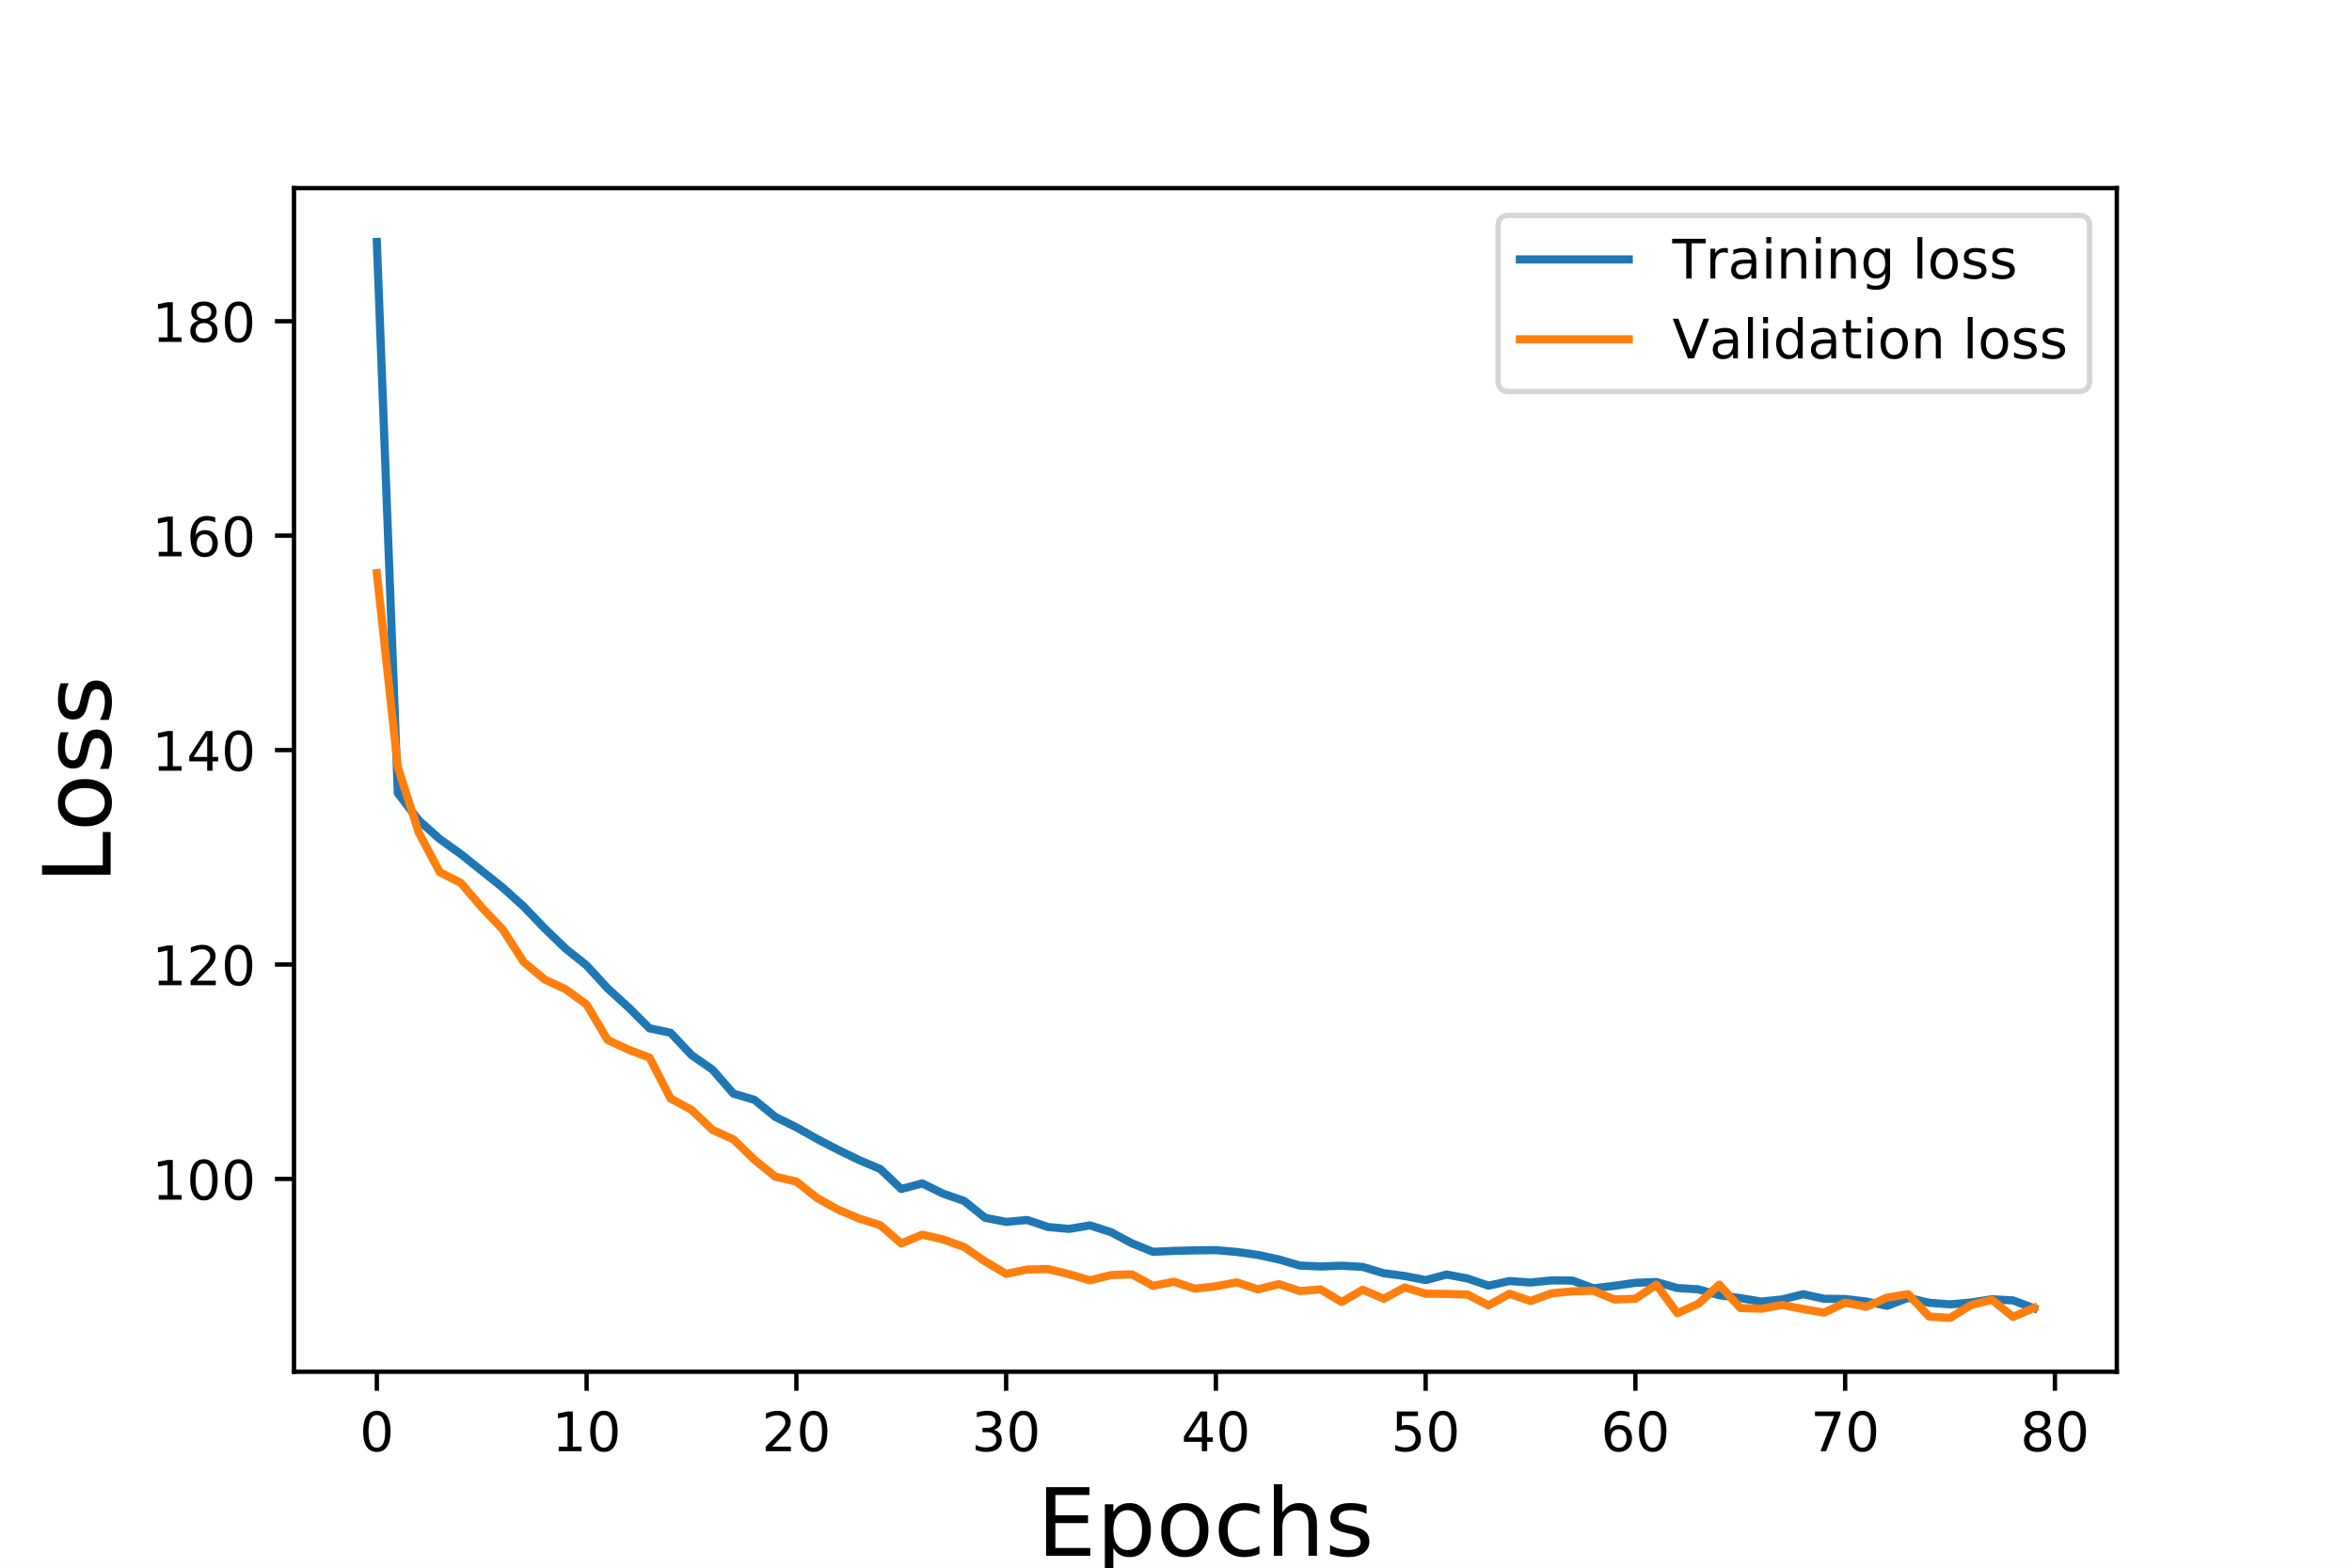
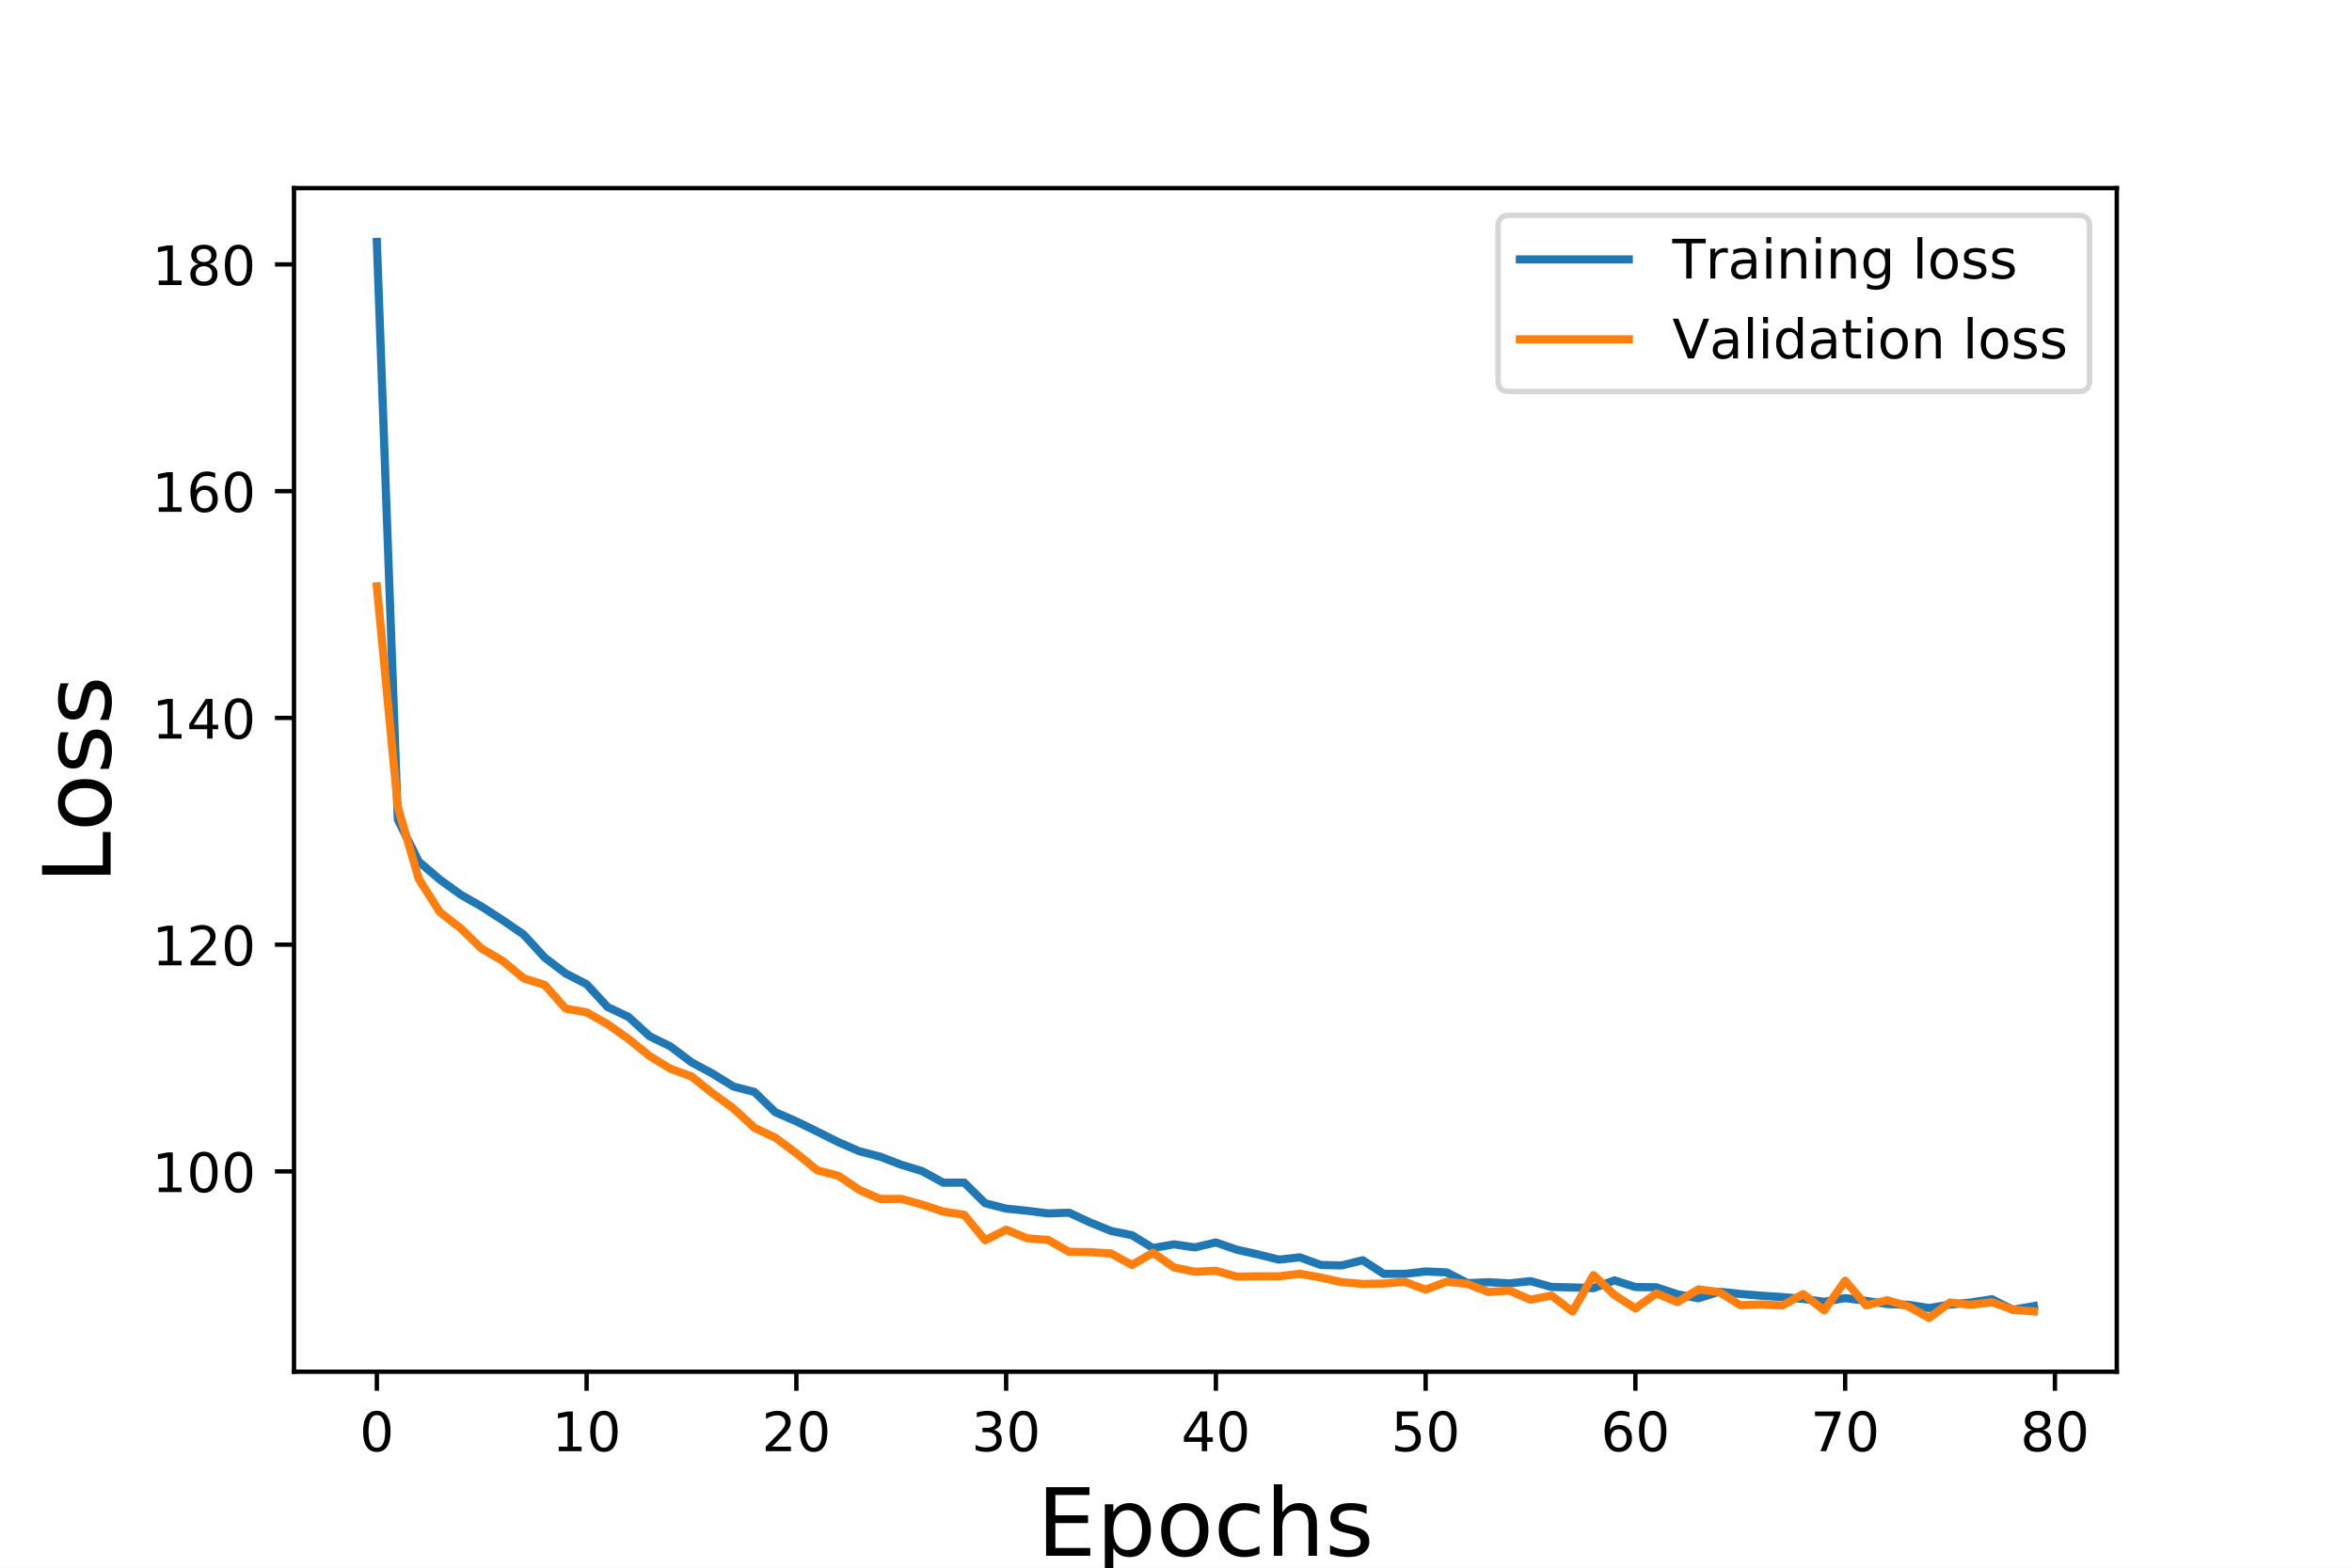
<svg xmlns="http://www.w3.org/2000/svg" xmlns:xlink="http://www.w3.org/1999/xlink" height="288pt" version="1.1" viewBox="0 0 432 288" width="432pt">
  <defs>
    <style type="text/css">
*{stroke-linecap:butt;stroke-linejoin:round;}
  </style>
  </defs>
  <g id="figure_1">
    <g id="patch_1">
      <path d="M 0 288 L 432 288 L 432 0 L 0 0 z " style="fill:#ffffff;" />
    </g>
    <g id="axes_1">
      <g id="patch_2">
        <path d="M 54 252 L 388.8 252 L 388.8 34.56 L 54 34.56 z " style="fill:#ffffff;" />
      </g>
      <g id="matplotlib.axis_1">
        <g id="xtick_1">
          <g id="line2d_1">
            <defs>
-               <path d="M 0 0 L 0 3.5 " id="m589d634027" style="stroke:#000000;stroke-width:0.8;" />
-             </defs>
-             <g>
-               <use style="stroke:#000000;stroke-width:0.8;" x="69.218" xlink:href="#m589d634027" y="252" />
+               <path d="M 0 0 L 0 3.5 " id="md4dbf71b27" style="stroke:#000000;stroke-width:0.8;" />
+             </defs>
+             <g>
+               <use style="stroke:#000000;stroke-width:0.8;" x="69.218" xlink:href="#md4dbf71b27" y="252" />
            </g>
          </g>
          <g id="text_1">
            <defs>
              <path d="M 31.781 66.406 Q 24.172 66.406 20.328 58.906 Q 16.5 51.422 16.5 36.375 Q 16.5 21.391 20.328 13.891 Q 24.172 6.391 31.781 6.391 Q 39.453 6.391 43.281 13.891 Q 47.125 21.391 47.125 36.375 Q 47.125 51.422 43.281 58.906 Q 39.453 66.406 31.781 66.406 z M 31.781 74.219 Q 44.047 74.219 50.516 64.516 Q 56.984 54.828 56.984 36.375 Q 56.984 17.969 50.516 8.266 Q 44.047 -1.422 31.781 -1.422 Q 19.531 -1.422 13.062 8.266 Q 6.594 17.969 6.594 36.375 Q 6.594 54.828 13.062 64.516 Q 19.531 74.219 31.781 74.219 z " id="DejaVuSans-48" />
            </defs>
            <g transform="translate(66.03693 266.5984)scale(0.1 -0.1)">
              <use xlink:href="#DejaVuSans-48" />
            </g>
          </g>
        </g>
        <g id="xtick_2">
          <g id="line2d_2">
            <g>
-               <use style="stroke:#000000;stroke-width:0.8;" x="107.745" xlink:href="#m589d634027" y="252" />
+               <use style="stroke:#000000;stroke-width:0.8;" x="107.745" xlink:href="#md4dbf71b27" y="252" />
            </g>
          </g>
          <g id="text_2">
            <defs>
              <path d="M 12.406 8.297 L 28.516 8.297 L 28.516 63.922 L 10.984 60.406 L 10.984 69.391 L 28.422 72.906 L 38.281 72.906 L 38.281 8.297 L 54.391 8.297 L 54.391 0 L 12.406 0 z " id="DejaVuSans-49" />
            </defs>
            <g transform="translate(101.3827 266.5984)scale(0.1 -0.1)">
              <use xlink:href="#DejaVuSans-49" />
              <use x="63.623" xlink:href="#DejaVuSans-48" />
            </g>
          </g>
        </g>
        <g id="xtick_3">
          <g id="line2d_3">
            <g>
-               <use style="stroke:#000000;stroke-width:0.8;" x="146.272" xlink:href="#m589d634027" y="252" />
+               <use style="stroke:#000000;stroke-width:0.8;" x="146.272" xlink:href="#md4dbf71b27" y="252" />
            </g>
          </g>
          <g id="text_3">
            <defs>
              <path d="M 19.188 8.297 L 53.609 8.297 L 53.609 0 L 7.328 0 L 7.328 8.297 Q 12.938 14.109 22.625 23.891 Q 32.328 33.688 34.812 36.531 Q 39.547 41.844 41.422 45.531 Q 43.312 49.219 43.312 52.781 Q 43.312 58.594 39.234 62.25 Q 35.156 65.922 28.609 65.922 Q 23.969 65.922 18.812 64.312 Q 13.672 62.703 7.812 59.422 L 7.812 69.391 Q 13.766 71.781 18.938 73 Q 24.125 74.219 28.422 74.219 Q 39.75 74.219 46.484 68.547 Q 53.219 62.891 53.219 53.422 Q 53.219 48.922 51.531 44.891 Q 49.859 40.875 45.406 35.406 Q 44.188 33.984 37.641 27.219 Q 31.109 20.453 19.188 8.297 z " id="DejaVuSans-50" />
            </defs>
            <g transform="translate(139.9098 266.5984)scale(0.1 -0.1)">
              <use xlink:href="#DejaVuSans-50" />
              <use x="63.623" xlink:href="#DejaVuSans-48" />
            </g>
          </g>
        </g>
        <g id="xtick_4">
          <g id="line2d_4">
            <g>
-               <use style="stroke:#000000;stroke-width:0.8;" x="184.799" xlink:href="#m589d634027" y="252" />
+               <use style="stroke:#000000;stroke-width:0.8;" x="184.799" xlink:href="#md4dbf71b27" y="252" />
            </g>
          </g>
          <g id="text_4">
            <defs>
              <path d="M 40.578 39.312 Q 47.656 37.797 51.625 33 Q 55.609 28.219 55.609 21.188 Q 55.609 10.406 48.188 4.484 Q 40.766 -1.422 27.094 -1.422 Q 22.516 -1.422 17.656 -0.516 Q 12.797 0.391 7.625 2.203 L 7.625 11.719 Q 11.719 9.328 16.594 8.109 Q 21.484 6.891 26.812 6.891 Q 36.078 6.891 40.938 10.547 Q 45.797 14.203 45.797 21.188 Q 45.797 27.641 41.281 31.266 Q 36.766 34.906 28.719 34.906 L 20.219 34.906 L 20.219 43.016 L 29.109 43.016 Q 36.375 43.016 40.234 45.922 Q 44.094 48.828 44.094 54.297 Q 44.094 59.906 40.109 62.906 Q 36.141 65.922 28.719 65.922 Q 24.656 65.922 20.016 65.031 Q 15.375 64.156 9.812 62.312 L 9.812 71.094 Q 15.438 72.656 20.344 73.438 Q 25.25 74.219 29.594 74.219 Q 40.828 74.219 47.359 69.109 Q 53.906 64.016 53.906 55.328 Q 53.906 49.266 50.438 45.094 Q 46.969 40.922 40.578 39.312 z " id="DejaVuSans-51" />
            </defs>
            <g transform="translate(178.4368 266.5984)scale(0.1 -0.1)">
              <use xlink:href="#DejaVuSans-51" />
              <use x="63.623" xlink:href="#DejaVuSans-48" />
            </g>
          </g>
        </g>
        <g id="xtick_5">
          <g id="line2d_5">
            <g>
-               <use style="stroke:#000000;stroke-width:0.8;" x="223.326" xlink:href="#m589d634027" y="252" />
+               <use style="stroke:#000000;stroke-width:0.8;" x="223.326" xlink:href="#md4dbf71b27" y="252" />
            </g>
          </g>
          <g id="text_5">
            <defs>
              <path d="M 37.797 64.312 L 12.891 25.391 L 37.797 25.391 z M 35.203 72.906 L 47.609 72.906 L 47.609 25.391 L 58.016 25.391 L 58.016 17.188 L 47.609 17.188 L 47.609 0 L 37.797 0 L 37.797 17.188 L 4.891 17.188 L 4.891 26.703 z " id="DejaVuSans-52" />
            </defs>
            <g transform="translate(216.9639 266.5984)scale(0.1 -0.1)">
              <use xlink:href="#DejaVuSans-52" />
              <use x="63.623" xlink:href="#DejaVuSans-48" />
            </g>
          </g>
        </g>
        <g id="xtick_6">
          <g id="line2d_6">
            <g>
-               <use style="stroke:#000000;stroke-width:0.8;" x="261.853" xlink:href="#m589d634027" y="252" />
+               <use style="stroke:#000000;stroke-width:0.8;" x="261.853" xlink:href="#md4dbf71b27" y="252" />
            </g>
          </g>
          <g id="text_6">
            <defs>
              <path d="M 10.797 72.906 L 49.516 72.906 L 49.516 64.594 L 19.828 64.594 L 19.828 46.734 Q 21.969 47.469 24.109 47.828 Q 26.266 48.188 28.422 48.188 Q 40.625 48.188 47.75 41.5 Q 54.891 34.812 54.891 23.391 Q 54.891 11.625 47.562 5.094 Q 40.234 -1.422 26.906 -1.422 Q 22.312 -1.422 17.547 -0.641 Q 12.797 0.141 7.719 1.703 L 7.719 11.625 Q 12.109 9.234 16.797 8.062 Q 21.484 6.891 26.703 6.891 Q 35.156 6.891 40.078 11.328 Q 45.016 15.766 45.016 23.391 Q 45.016 31 40.078 35.438 Q 35.156 39.891 26.703 39.891 Q 22.75 39.891 18.812 39.016 Q 14.891 38.141 10.797 36.281 z " id="DejaVuSans-53" />
            </defs>
            <g transform="translate(255.4909 266.5984)scale(0.1 -0.1)">
              <use xlink:href="#DejaVuSans-53" />
              <use x="63.623" xlink:href="#DejaVuSans-48" />
            </g>
          </g>
        </g>
        <g id="xtick_7">
          <g id="line2d_7">
            <g>
-               <use style="stroke:#000000;stroke-width:0.8;" x="300.38" xlink:href="#m589d634027" y="252" />
+               <use style="stroke:#000000;stroke-width:0.8;" x="300.38" xlink:href="#md4dbf71b27" y="252" />
            </g>
          </g>
          <g id="text_7">
            <defs>
              <path d="M 33.016 40.375 Q 26.375 40.375 22.484 35.828 Q 18.609 31.297 18.609 23.391 Q 18.609 15.531 22.484 10.953 Q 26.375 6.391 33.016 6.391 Q 39.656 6.391 43.531 10.953 Q 47.406 15.531 47.406 23.391 Q 47.406 31.297 43.531 35.828 Q 39.656 40.375 33.016 40.375 z M 52.594 71.297 L 52.594 62.312 Q 48.875 64.062 45.094 64.984 Q 41.312 65.922 37.594 65.922 Q 27.828 65.922 22.672 59.328 Q 17.531 52.734 16.797 39.406 Q 19.672 43.656 24.016 45.922 Q 28.375 48.188 33.594 48.188 Q 44.578 48.188 50.953 41.516 Q 57.328 34.859 57.328 23.391 Q 57.328 12.156 50.688 5.359 Q 44.047 -1.422 33.016 -1.422 Q 20.359 -1.422 13.672 8.266 Q 6.984 17.969 6.984 36.375 Q 6.984 53.656 15.188 63.938 Q 23.391 74.219 37.203 74.219 Q 40.922 74.219 44.703 73.484 Q 48.484 72.75 52.594 71.297 z " id="DejaVuSans-54" />
            </defs>
            <g transform="translate(294.0179 266.5984)scale(0.1 -0.1)">
              <use xlink:href="#DejaVuSans-54" />
              <use x="63.623" xlink:href="#DejaVuSans-48" />
            </g>
          </g>
        </g>
        <g id="xtick_8">
          <g id="line2d_8">
            <g>
-               <use style="stroke:#000000;stroke-width:0.8;" x="338.907" xlink:href="#m589d634027" y="252" />
+               <use style="stroke:#000000;stroke-width:0.8;" x="338.907" xlink:href="#md4dbf71b27" y="252" />
            </g>
          </g>
          <g id="text_8">
            <defs>
              <path d="M 8.203 72.906 L 55.078 72.906 L 55.078 68.703 L 28.609 0 L 18.312 0 L 43.219 64.594 L 8.203 64.594 z " id="DejaVuSans-55" />
            </defs>
            <g transform="translate(332.545 266.5984)scale(0.1 -0.1)">
              <use xlink:href="#DejaVuSans-55" />
              <use x="63.623" xlink:href="#DejaVuSans-48" />
            </g>
          </g>
        </g>
        <g id="xtick_9">
          <g id="line2d_9">
            <g>
-               <use style="stroke:#000000;stroke-width:0.8;" x="377.435" xlink:href="#m589d634027" y="252" />
+               <use style="stroke:#000000;stroke-width:0.8;" x="377.435" xlink:href="#md4dbf71b27" y="252" />
            </g>
          </g>
          <g id="text_9">
            <defs>
              <path d="M 31.781 34.625 Q 24.75 34.625 20.719 30.859 Q 16.703 27.094 16.703 20.516 Q 16.703 13.922 20.719 10.156 Q 24.75 6.391 31.781 6.391 Q 38.812 6.391 42.859 10.172 Q 46.922 13.969 46.922 20.516 Q 46.922 27.094 42.891 30.859 Q 38.875 34.625 31.781 34.625 z M 21.922 38.812 Q 15.578 40.375 12.031 44.719 Q 8.5 49.078 8.5 55.328 Q 8.5 64.062 14.719 69.141 Q 20.953 74.219 31.781 74.219 Q 42.672 74.219 48.875 69.141 Q 55.078 64.062 55.078 55.328 Q 55.078 49.078 51.531 44.719 Q 48 40.375 41.703 38.812 Q 48.828 37.156 52.797 32.312 Q 56.781 27.484 56.781 20.516 Q 56.781 9.906 50.312 4.234 Q 43.844 -1.422 31.781 -1.422 Q 19.734 -1.422 13.25 4.234 Q 6.781 9.906 6.781 20.516 Q 6.781 27.484 10.781 32.312 Q 14.797 37.156 21.922 38.812 z M 18.312 54.391 Q 18.312 48.734 21.844 45.562 Q 25.391 42.391 31.781 42.391 Q 38.141 42.391 41.719 45.562 Q 45.312 48.734 45.312 54.391 Q 45.312 60.062 41.719 63.234 Q 38.141 66.406 31.781 66.406 Q 25.391 66.406 21.844 63.234 Q 18.312 60.062 18.312 54.391 z " id="DejaVuSans-56" />
            </defs>
            <g transform="translate(371.072 266.5984)scale(0.1 -0.1)">
              <use xlink:href="#DejaVuSans-56" />
              <use x="63.623" xlink:href="#DejaVuSans-48" />
            </g>
          </g>
        </g>
        <g id="text_10">
          <defs>
            <path d="M 9.812 72.906 L 55.906 72.906 L 55.906 64.594 L 19.672 64.594 L 19.672 43.016 L 54.391 43.016 L 54.391 34.719 L 19.672 34.719 L 19.672 8.297 L 56.781 8.297 L 56.781 0 L 9.812 0 z " id="DejaVuSans-69" />
            <path d="M 18.109 8.203 L 18.109 -20.797 L 9.078 -20.797 L 9.078 54.688 L 18.109 54.688 L 18.109 46.391 Q 20.953 51.266 25.266 53.625 Q 29.594 56 35.594 56 Q 45.562 56 51.781 48.094 Q 58.016 40.188 58.016 27.297 Q 58.016 14.406 51.781 6.484 Q 45.562 -1.422 35.594 -1.422 Q 29.594 -1.422 25.266 0.953 Q 20.953 3.328 18.109 8.203 z M 48.688 27.297 Q 48.688 37.203 44.609 42.844 Q 40.531 48.484 33.406 48.484 Q 26.266 48.484 22.188 42.844 Q 18.109 37.203 18.109 27.297 Q 18.109 17.391 22.188 11.75 Q 26.266 6.109 33.406 6.109 Q 40.531 6.109 44.609 11.75 Q 48.688 17.391 48.688 27.297 z " id="DejaVuSans-112" />
            <path d="M 30.609 48.391 Q 23.391 48.391 19.188 42.75 Q 14.984 37.109 14.984 27.297 Q 14.984 17.484 19.156 11.844 Q 23.344 6.203 30.609 6.203 Q 37.797 6.203 41.984 11.859 Q 46.188 17.531 46.188 27.297 Q 46.188 37.016 41.984 42.703 Q 37.797 48.391 30.609 48.391 z M 30.609 56 Q 42.328 56 49.016 48.375 Q 55.719 40.766 55.719 27.297 Q 55.719 13.875 49.016 6.219 Q 42.328 -1.422 30.609 -1.422 Q 18.844 -1.422 12.172 6.219 Q 5.516 13.875 5.516 27.297 Q 5.516 40.766 12.172 48.375 Q 18.844 56 30.609 56 z " id="DejaVuSans-111" />
            <path d="M 48.781 52.594 L 48.781 44.188 Q 44.969 46.297 41.141 47.344 Q 37.312 48.391 33.406 48.391 Q 24.656 48.391 19.812 42.844 Q 14.984 37.312 14.984 27.297 Q 14.984 17.281 19.812 11.734 Q 24.656 6.203 33.406 6.203 Q 37.312 6.203 41.141 7.25 Q 44.969 8.297 48.781 10.406 L 48.781 2.094 Q 45.016 0.344 40.984 -0.531 Q 36.969 -1.422 32.422 -1.422 Q 20.062 -1.422 12.781 6.344 Q 5.516 14.109 5.516 27.297 Q 5.516 40.672 12.859 48.328 Q 20.219 56 33.016 56 Q 37.156 56 41.109 55.141 Q 45.062 54.297 48.781 52.594 z " id="DejaVuSans-99" />
            <path d="M 54.891 33.016 L 54.891 0 L 45.906 0 L 45.906 32.719 Q 45.906 40.484 42.875 44.328 Q 39.844 48.188 33.797 48.188 Q 26.516 48.188 22.312 43.547 Q 18.109 38.922 18.109 30.906 L 18.109 0 L 9.078 0 L 9.078 75.984 L 18.109 75.984 L 18.109 46.188 Q 21.344 51.125 25.703 53.562 Q 30.078 56 35.797 56 Q 45.219 56 50.047 50.172 Q 54.891 44.344 54.891 33.016 z " id="DejaVuSans-104" />
            <path d="M 44.281 53.078 L 44.281 44.578 Q 40.484 46.531 36.375 47.5 Q 32.281 48.484 27.875 48.484 Q 21.188 48.484 17.844 46.438 Q 14.5 44.391 14.5 40.281 Q 14.5 37.156 16.891 35.375 Q 19.281 33.594 26.516 31.984 L 29.594 31.297 Q 39.156 29.25 43.188 25.516 Q 47.219 21.781 47.219 15.094 Q 47.219 7.469 41.188 3.016 Q 35.156 -1.422 24.609 -1.422 Q 20.219 -1.422 15.453 -0.562 Q 10.688 0.297 5.422 2 L 5.422 11.281 Q 10.406 8.688 15.234 7.391 Q 20.062 6.109 24.812 6.109 Q 31.156 6.109 34.562 8.281 Q 37.984 10.453 37.984 14.406 Q 37.984 18.062 35.516 20.016 Q 33.062 21.969 24.703 23.781 L 21.578 24.516 Q 13.234 26.266 9.516 29.906 Q 5.812 33.547 5.812 39.891 Q 5.812 47.609 11.281 51.797 Q 16.75 56 26.812 56 Q 31.781 56 36.172 55.266 Q 40.578 54.547 44.281 53.078 z " id="DejaVuSans-115" />
          </defs>
          <g transform="translate(190.4418 285.8082)scale(0.1728 -0.1728)">
            <use xlink:href="#DejaVuSans-69" />
            <use x="63.184" xlink:href="#DejaVuSans-112" />
            <use x="126.66" xlink:href="#DejaVuSans-111" />
            <use x="187.842" xlink:href="#DejaVuSans-99" />
            <use x="242.822" xlink:href="#DejaVuSans-104" />
            <use x="306.201" xlink:href="#DejaVuSans-115" />
          </g>
        </g>
      </g>
      <g id="matplotlib.axis_2">
        <g id="ytick_1">
          <g id="line2d_10">
            <defs>
-               <path d="M 0 0 L -3.5 0 " id="md27f966675" style="stroke:#000000;stroke-width:0.8;" />
-             </defs>
-             <g>
-               <use style="stroke:#000000;stroke-width:0.8;" x="54" xlink:href="#md27f966675" y="216.584" />
+               <path d="M 0 0 L -3.5 0 " id="md263e37d5f" style="stroke:#000000;stroke-width:0.8;" />
+             </defs>
+             <g>
+               <use style="stroke:#000000;stroke-width:0.8;" x="54" xlink:href="#md263e37d5f" y="215.2" />
            </g>
          </g>
          <g id="text_11">
-             <g transform="translate(27.9125 220.3835)scale(0.1 -0.1)">
+             <g transform="translate(27.9125 218.9995)scale(0.1 -0.1)">
              <use xlink:href="#DejaVuSans-49" />
              <use x="63.623" xlink:href="#DejaVuSans-48" />
              <use x="127.246" xlink:href="#DejaVuSans-48" />
            </g>
          </g>
        </g>
        <g id="ytick_2">
          <g id="line2d_11">
            <g>
-               <use style="stroke:#000000;stroke-width:0.8;" x="54" xlink:href="#md27f966675" y="177.19" />
+               <use style="stroke:#000000;stroke-width:0.8;" x="54" xlink:href="#md263e37d5f" y="173.544" />
            </g>
          </g>
          <g id="text_12">
-             <g transform="translate(27.9125 180.9896)scale(0.1 -0.1)">
+             <g transform="translate(27.9125 177.3435)scale(0.1 -0.1)">
              <use xlink:href="#DejaVuSans-49" />
              <use x="63.623" xlink:href="#DejaVuSans-50" />
              <use x="127.246" xlink:href="#DejaVuSans-48" />
            </g>
          </g>
        </g>
        <g id="ytick_3">
          <g id="line2d_12">
            <g>
-               <use style="stroke:#000000;stroke-width:0.8;" x="54" xlink:href="#md27f966675" y="137.797" />
+               <use style="stroke:#000000;stroke-width:0.8;" x="54" xlink:href="#md263e37d5f" y="131.888" />
            </g>
          </g>
          <g id="text_13">
-             <g transform="translate(27.9125 141.5957)scale(0.1 -0.1)">
+             <g transform="translate(27.9125 135.6874)scale(0.1 -0.1)">
              <use xlink:href="#DejaVuSans-49" />
              <use x="63.623" xlink:href="#DejaVuSans-52" />
              <use x="127.246" xlink:href="#DejaVuSans-48" />
            </g>
          </g>
        </g>
        <g id="ytick_4">
          <g id="line2d_13">
            <g>
-               <use style="stroke:#000000;stroke-width:0.8;" x="54" xlink:href="#md27f966675" y="98.403" />
+               <use style="stroke:#000000;stroke-width:0.8;" x="54" xlink:href="#md263e37d5f" y="90.232" />
            </g>
          </g>
          <g id="text_14">
-             <g transform="translate(27.9125 102.2018)scale(0.1 -0.1)">
+             <g transform="translate(27.9125 94.03129)scale(0.1 -0.1)">
              <use xlink:href="#DejaVuSans-49" />
              <use x="63.623" xlink:href="#DejaVuSans-54" />
              <use x="127.246" xlink:href="#DejaVuSans-48" />
            </g>
          </g>
        </g>
        <g id="ytick_5">
          <g id="line2d_14">
            <g>
-               <use style="stroke:#000000;stroke-width:0.8;" x="54" xlink:href="#md27f966675" y="59.009" />
+               <use style="stroke:#000000;stroke-width:0.8;" x="54" xlink:href="#md263e37d5f" y="48.576" />
            </g>
          </g>
          <g id="text_15">
-             <g transform="translate(27.9125 62.80796)scale(0.1 -0.1)">
+             <g transform="translate(27.9125 52.37521)scale(0.1 -0.1)">
              <use xlink:href="#DejaVuSans-49" />
              <use x="63.623" xlink:href="#DejaVuSans-56" />
              <use x="127.246" xlink:href="#DejaVuSans-48" />
            </g>
          </g>
        </g>
        <g id="text_16">
          <defs>
            <path d="M 9.812 72.906 L 19.672 72.906 L 19.672 8.297 L 55.172 8.297 L 55.172 0 L 9.812 0 z " id="DejaVuSans-76" />
          </defs>
          <g transform="translate(20.3188 162.3811)rotate(-90)scale(0.1728 -0.1728)">
            <use xlink:href="#DejaVuSans-76" />
            <use x="55.697" xlink:href="#DejaVuSans-111" />
            <use x="116.879" xlink:href="#DejaVuSans-115" />
            <use x="168.979" xlink:href="#DejaVuSans-115" />
          </g>
        </g>
      </g>
      <g id="line2d_15">
-         <path clip-path="url(#pe93f9dd385)" d="M 69.218 44.444 L 73.071 145.713 L 76.924 150.712 L 80.776 154.144 L 84.629 156.897 L 88.482 159.974 L 92.334 163.058 L 96.187 166.536 L 100.04 170.559 L 103.893 174.278 L 107.745 177.355 L 111.598 181.569 L 115.451 185.079 L 119.303 188.91 L 123.156 189.724 L 127.009 193.825 L 130.861 196.5 L 134.714 200.916 L 138.567 202.047 L 142.42 205.197 L 146.272 207.098 L 150.125 209.265 L 153.978 211.267 L 157.83 213.132 L 161.683 214.762 L 165.536 218.428 L 169.388 217.401 L 173.241 219.292 L 177.094 220.632 L 180.947 223.727 L 184.799 224.474 L 188.652 224.121 L 192.505 225.416 L 196.357 225.76 L 200.21 225.118 L 204.063 226.36 L 207.916 228.416 L 211.768 229.971 L 215.621 229.803 L 219.474 229.709 L 223.326 229.665 L 227.179 229.995 L 231.032 230.54 L 234.884 231.369 L 238.737 232.494 L 242.59 232.666 L 246.443 232.53 L 250.295 232.745 L 254.148 233.905 L 258.001 234.411 L 261.853 235.166 L 265.706 234.143 L 269.559 234.878 L 273.412 236.192 L 277.264 235.34 L 281.117 235.615 L 284.97 235.225 L 288.822 235.253 L 292.675 236.67 L 296.528 236.213 L 300.38 235.667 L 304.233 235.516 L 308.086 236.625 L 311.939 236.861 L 315.791 237.942 L 319.644 238.475 L 323.497 239.107 L 327.349 238.718 L 331.202 237.763 L 335.055 238.596 L 338.907 238.645 L 342.76 239.1 L 346.613 239.887 L 350.466 238.415 L 354.318 239.333 L 358.171 239.622 L 362.024 239.288 L 365.876 238.685 L 369.729 238.898 L 373.582 240.338 " style="fill:none;stroke:#1f77b4;stroke-linecap:square;stroke-width:1.5;" />
+         <path clip-path="url(#pb6aba9adb1)" d="M 69.218 44.444 L 73.071 150.572 L 76.924 158.297 L 80.776 161.58 L 84.629 164.365 L 88.482 166.563 L 92.334 169.053 L 96.187 171.698 L 100.04 175.911 L 103.893 178.834 L 107.745 180.81 L 111.598 184.999 L 115.451 186.827 L 119.303 190.364 L 123.156 192.248 L 127.009 195.158 L 130.861 197.221 L 134.714 199.606 L 138.567 200.602 L 142.42 204.331 L 146.272 206.009 L 150.125 207.893 L 153.978 209.824 L 157.83 211.496 L 161.683 212.499 L 165.536 213.98 L 169.388 215.149 L 173.241 217.271 L 177.094 217.255 L 180.947 221.047 L 184.799 222.037 L 188.652 222.432 L 192.505 222.916 L 196.357 222.784 L 200.21 224.572 L 204.063 226.137 L 207.916 226.924 L 211.768 229.277 L 215.621 228.595 L 219.474 229.161 L 223.326 228.249 L 227.179 229.59 L 231.032 230.438 L 234.884 231.406 L 238.737 230.984 L 242.59 232.387 L 246.443 232.469 L 250.295 231.516 L 254.148 234.018 L 258.001 234.024 L 261.853 233.585 L 265.706 233.747 L 269.559 235.729 L 273.412 235.551 L 277.264 235.765 L 281.117 235.362 L 284.97 236.427 L 288.822 236.512 L 292.675 236.647 L 296.528 235.216 L 300.38 236.445 L 304.233 236.489 L 308.086 237.771 L 311.939 238.513 L 315.791 237.295 L 319.644 237.711 L 323.497 238.034 L 327.349 238.282 L 331.202 238.625 L 335.055 239.147 L 338.907 238.475 L 342.76 238.988 L 346.613 239.569 L 350.466 239.698 L 354.318 240.3 L 358.171 239.663 L 362.024 239.277 L 365.876 238.689 L 369.729 240.615 L 373.582 239.949 " style="fill:none;stroke:#1f77b4;stroke-linecap:square;stroke-width:1.5;" />
      </g>
      <g id="line2d_16">
-         <path clip-path="url(#pe93f9dd385)" d="M 69.218 105.288 L 73.071 140.917 L 76.924 152.973 L 80.776 160.233 L 84.629 162.19 L 88.482 166.692 L 92.334 170.737 L 96.187 176.739 L 100.04 179.935 L 103.893 181.738 L 107.745 184.534 L 111.598 191.05 L 115.451 192.837 L 119.303 194.293 L 123.156 201.808 L 127.009 203.887 L 130.861 207.565 L 134.714 209.314 L 138.567 213.06 L 142.42 216.179 L 146.272 217.07 L 150.125 220.118 L 153.978 222.243 L 157.83 223.864 L 161.683 225.083 L 165.536 228.432 L 169.388 226.817 L 173.241 227.701 L 177.094 229.09 L 180.947 231.739 L 184.799 234.019 L 188.652 233.223 L 192.505 233.146 L 196.357 234.077 L 200.21 235.212 L 204.063 234.243 L 207.916 234.106 L 211.768 236.222 L 215.621 235.467 L 219.474 236.746 L 223.326 236.3 L 227.179 235.586 L 231.032 236.874 L 234.884 235.903 L 238.737 237.169 L 242.59 236.891 L 246.443 239.195 L 250.295 236.936 L 254.148 238.591 L 258.001 236.517 L 261.853 237.661 L 265.706 237.701 L 269.559 237.838 L 273.412 239.807 L 277.264 237.678 L 281.117 239.005 L 284.97 237.599 L 288.822 237.228 L 292.675 237.121 L 296.528 238.726 L 300.38 238.595 L 304.233 236.014 L 308.086 241.239 L 311.939 239.517 L 315.791 236.002 L 319.644 240.298 L 323.497 240.427 L 327.349 239.737 L 331.202 240.492 L 335.055 241.137 L 338.907 239.308 L 342.76 240.074 L 346.613 238.376 L 350.466 237.744 L 354.318 241.859 L 358.171 242.116 L 362.024 239.752 L 365.876 238.792 L 369.729 241.929 L 373.582 240.27 " style="fill:none;stroke:#ff7f0e;stroke-linecap:square;stroke-width:1.5;" />
+         <path clip-path="url(#pb6aba9adb1)" d="M 69.218 107.712 L 73.071 148.268 L 76.924 161.48 L 80.776 167.549 L 84.629 170.552 L 88.482 174.28 L 92.334 176.524 L 96.187 179.732 L 100.04 180.929 L 103.893 185.284 L 107.745 185.975 L 111.598 188.151 L 115.451 190.871 L 119.303 193.994 L 123.156 196.349 L 127.009 197.75 L 130.861 200.831 L 134.714 203.628 L 138.567 207.192 L 142.42 209.007 L 146.272 211.872 L 150.125 215.008 L 153.978 215.998 L 157.83 218.596 L 161.683 220.272 L 165.536 220.242 L 169.388 221.312 L 173.241 222.575 L 177.094 223.167 L 180.947 227.844 L 184.799 225.904 L 188.652 227.489 L 192.505 227.788 L 196.357 229.972 L 200.21 230.029 L 204.063 230.279 L 207.916 232.384 L 211.768 230.129 L 215.621 232.842 L 219.474 233.631 L 223.326 233.463 L 227.179 234.531 L 231.032 234.463 L 234.884 234.476 L 238.737 234.008 L 242.59 234.69 L 246.443 235.548 L 250.295 235.875 L 254.148 235.808 L 258.001 235.479 L 261.853 236.92 L 265.706 235.455 L 269.559 235.884 L 273.412 237.355 L 277.264 237.098 L 281.117 238.768 L 284.97 238.011 L 288.822 240.947 L 292.675 234.25 L 296.528 237.896 L 300.38 240.368 L 304.233 237.603 L 308.086 239.22 L 311.939 236.869 L 315.791 237.371 L 319.644 239.772 L 323.497 239.645 L 327.349 239.834 L 331.202 237.737 L 335.055 240.721 L 338.907 235.283 L 342.76 239.8 L 346.613 238.87 L 350.466 239.976 L 354.318 242.116 L 358.171 239.274 L 362.024 239.701 L 365.876 239.231 L 369.729 240.599 L 373.582 240.927 " style="fill:none;stroke:#ff7f0e;stroke-linecap:square;stroke-width:1.5;" />
      </g>
      <g id="patch_3">
        <path d="M 54 252 L 54 34.56 " style="fill:none;stroke:#000000;stroke-linecap:square;stroke-linejoin:miter;stroke-width:0.8;" />
      </g>
      <g id="patch_4">
        <path d="M 388.8 252 L 388.8 34.56 " style="fill:none;stroke:#000000;stroke-linecap:square;stroke-linejoin:miter;stroke-width:0.8;" />
      </g>
      <g id="patch_5">
        <path d="M 54 252 L 388.8 252 " style="fill:none;stroke:#000000;stroke-linecap:square;stroke-linejoin:miter;stroke-width:0.8;" />
      </g>
      <g id="patch_6">
        <path d="M 54 34.56 L 388.8 34.56 " style="fill:none;stroke:#000000;stroke-linecap:square;stroke-linejoin:miter;stroke-width:0.8;" />
      </g>
      <g id="legend_1">
        <g id="patch_7">
          <path d="M 277.161 71.916 L 381.8 71.916 Q 383.8 71.916 383.8 69.916 L 383.8 41.56 Q 383.8 39.56 381.8 39.56 L 277.161 39.56 Q 275.161 39.56 275.161 41.56 L 275.161 69.916 Q 275.161 71.916 277.161 71.916 z " style="fill:#ffffff;opacity:0.8;stroke:#cccccc;stroke-linejoin:miter;" />
        </g>
        <g id="line2d_17">
          <path d="M 279.161 47.658 L 299.161 47.658 " style="fill:none;stroke:#1f77b4;stroke-linecap:square;stroke-width:1.5;" />
        </g>
        <g id="line2d_18" />
        <g id="text_17">
          <defs>
            <path d="M -0.297 72.906 L 61.375 72.906 L 61.375 64.594 L 35.5 64.594 L 35.5 0 L 25.594 0 L 25.594 64.594 L -0.297 64.594 z " id="DejaVuSans-84" />
            <path d="M 41.109 46.297 Q 39.594 47.172 37.812 47.578 Q 36.031 48 33.891 48 Q 26.266 48 22.188 43.047 Q 18.109 38.094 18.109 28.812 L 18.109 0 L 9.078 0 L 9.078 54.688 L 18.109 54.688 L 18.109 46.188 Q 20.953 51.172 25.484 53.578 Q 30.031 56 36.531 56 Q 37.453 56 38.578 55.875 Q 39.703 55.766 41.062 55.516 z " id="DejaVuSans-114" />
            <path d="M 34.281 27.484 Q 23.391 27.484 19.188 25 Q 14.984 22.516 14.984 16.5 Q 14.984 11.719 18.141 8.906 Q 21.297 6.109 26.703 6.109 Q 34.188 6.109 38.703 11.406 Q 43.219 16.703 43.219 25.484 L 43.219 27.484 z M 52.203 31.203 L 52.203 0 L 43.219 0 L 43.219 8.297 Q 40.141 3.328 35.547 0.953 Q 30.953 -1.422 24.312 -1.422 Q 15.922 -1.422 10.953 3.297 Q 6 8.016 6 15.922 Q 6 25.141 12.172 29.828 Q 18.359 34.516 30.609 34.516 L 43.219 34.516 L 43.219 35.406 Q 43.219 41.609 39.141 45 Q 35.062 48.391 27.688 48.391 Q 23 48.391 18.547 47.266 Q 14.109 46.141 10.016 43.891 L 10.016 52.203 Q 14.938 54.109 19.578 55.047 Q 24.219 56 28.609 56 Q 40.484 56 46.344 49.844 Q 52.203 43.703 52.203 31.203 z " id="DejaVuSans-97" />
            <path d="M 9.422 54.688 L 18.406 54.688 L 18.406 0 L 9.422 0 z M 9.422 75.984 L 18.406 75.984 L 18.406 64.594 L 9.422 64.594 z " id="DejaVuSans-105" />
            <path d="M 54.891 33.016 L 54.891 0 L 45.906 0 L 45.906 32.719 Q 45.906 40.484 42.875 44.328 Q 39.844 48.188 33.797 48.188 Q 26.516 48.188 22.312 43.547 Q 18.109 38.922 18.109 30.906 L 18.109 0 L 9.078 0 L 9.078 54.688 L 18.109 54.688 L 18.109 46.188 Q 21.344 51.125 25.703 53.562 Q 30.078 56 35.797 56 Q 45.219 56 50.047 50.172 Q 54.891 44.344 54.891 33.016 z " id="DejaVuSans-110" />
            <path d="M 45.406 27.984 Q 45.406 37.75 41.375 43.109 Q 37.359 48.484 30.078 48.484 Q 22.859 48.484 18.828 43.109 Q 14.797 37.75 14.797 27.984 Q 14.797 18.266 18.828 12.891 Q 22.859 7.516 30.078 7.516 Q 37.359 7.516 41.375 12.891 Q 45.406 18.266 45.406 27.984 z M 54.391 6.781 Q 54.391 -7.172 48.188 -13.984 Q 42 -20.797 29.203 -20.797 Q 24.469 -20.797 20.266 -20.094 Q 16.062 -19.391 12.109 -17.922 L 12.109 -9.188 Q 16.062 -11.328 19.922 -12.344 Q 23.781 -13.375 27.781 -13.375 Q 36.625 -13.375 41.016 -8.766 Q 45.406 -4.156 45.406 5.172 L 45.406 9.625 Q 42.625 4.781 38.281 2.391 Q 33.938 0 27.875 0 Q 17.828 0 11.672 7.656 Q 5.516 15.328 5.516 27.984 Q 5.516 40.672 11.672 48.328 Q 17.828 56 27.875 56 Q 33.938 56 38.281 53.609 Q 42.625 51.219 45.406 46.391 L 45.406 54.688 L 54.391 54.688 z " id="DejaVuSans-103" />
            <path id="DejaVuSans-32" />
            <path d="M 9.422 75.984 L 18.406 75.984 L 18.406 0 L 9.422 0 z " id="DejaVuSans-108" />
          </defs>
          <g transform="translate(307.1609 51.15844)scale(0.1 -0.1)">
            <use xlink:href="#DejaVuSans-84" />
            <use x="60.865" xlink:href="#DejaVuSans-114" />
            <use x="101.979" xlink:href="#DejaVuSans-97" />
            <use x="163.258" xlink:href="#DejaVuSans-105" />
            <use x="191.041" xlink:href="#DejaVuSans-110" />
            <use x="254.42" xlink:href="#DejaVuSans-105" />
            <use x="282.203" xlink:href="#DejaVuSans-110" />
            <use x="345.582" xlink:href="#DejaVuSans-103" />
            <use x="409.059" xlink:href="#DejaVuSans-32" />
            <use x="440.846" xlink:href="#DejaVuSans-108" />
            <use x="468.629" xlink:href="#DejaVuSans-111" />
            <use x="529.811" xlink:href="#DejaVuSans-115" />
            <use x="581.91" xlink:href="#DejaVuSans-115" />
          </g>
        </g>
        <g id="line2d_19">
          <path d="M 279.161 62.337 L 299.161 62.337 " style="fill:none;stroke:#ff7f0e;stroke-linecap:square;stroke-width:1.5;" />
        </g>
        <g id="line2d_20" />
        <g id="text_18">
          <defs>
            <path d="M 28.609 0 L 0.781 72.906 L 11.078 72.906 L 34.188 11.531 L 57.328 72.906 L 67.578 72.906 L 39.797 0 z " id="DejaVuSans-86" />
            <path d="M 45.406 46.391 L 45.406 75.984 L 54.391 75.984 L 54.391 0 L 45.406 0 L 45.406 8.203 Q 42.578 3.328 38.25 0.953 Q 33.938 -1.422 27.875 -1.422 Q 17.969 -1.422 11.734 6.484 Q 5.516 14.406 5.516 27.297 Q 5.516 40.188 11.734 48.094 Q 17.969 56 27.875 56 Q 33.938 56 38.25 53.625 Q 42.578 51.266 45.406 46.391 z M 14.797 27.297 Q 14.797 17.391 18.875 11.75 Q 22.953 6.109 30.078 6.109 Q 37.203 6.109 41.297 11.75 Q 45.406 17.391 45.406 27.297 Q 45.406 37.203 41.297 42.844 Q 37.203 48.484 30.078 48.484 Q 22.953 48.484 18.875 42.844 Q 14.797 37.203 14.797 27.297 z " id="DejaVuSans-100" />
            <path d="M 18.312 70.219 L 18.312 54.688 L 36.812 54.688 L 36.812 47.703 L 18.312 47.703 L 18.312 18.016 Q 18.312 11.328 20.141 9.422 Q 21.969 7.516 27.594 7.516 L 36.812 7.516 L 36.812 0 L 27.594 0 Q 17.188 0 13.234 3.875 Q 9.281 7.766 9.281 18.016 L 9.281 47.703 L 2.688 47.703 L 2.688 54.688 L 9.281 54.688 L 9.281 70.219 z " id="DejaVuSans-116" />
          </defs>
          <g transform="translate(307.1609 65.83656)scale(0.1 -0.1)">
            <use xlink:href="#DejaVuSans-86" />
            <use x="68.299" xlink:href="#DejaVuSans-97" />
            <use x="129.578" xlink:href="#DejaVuSans-108" />
            <use x="157.361" xlink:href="#DejaVuSans-105" />
            <use x="185.145" xlink:href="#DejaVuSans-100" />
            <use x="248.621" xlink:href="#DejaVuSans-97" />
            <use x="309.9" xlink:href="#DejaVuSans-116" />
            <use x="349.109" xlink:href="#DejaVuSans-105" />
            <use x="376.893" xlink:href="#DejaVuSans-111" />
            <use x="438.074" xlink:href="#DejaVuSans-110" />
            <use x="501.453" xlink:href="#DejaVuSans-32" />
            <use x="533.24" xlink:href="#DejaVuSans-108" />
            <use x="561.023" xlink:href="#DejaVuSans-111" />
            <use x="622.205" xlink:href="#DejaVuSans-115" />
            <use x="674.305" xlink:href="#DejaVuSans-115" />
          </g>
        </g>
      </g>
    </g>
  </g>
  <defs>
-     <clipPath id="pe93f9dd385">
+     <clipPath id="pb6aba9adb1">
      <rect height="217.44" width="334.8" x="54" y="34.56" />
    </clipPath>
  </defs>
</svg>
